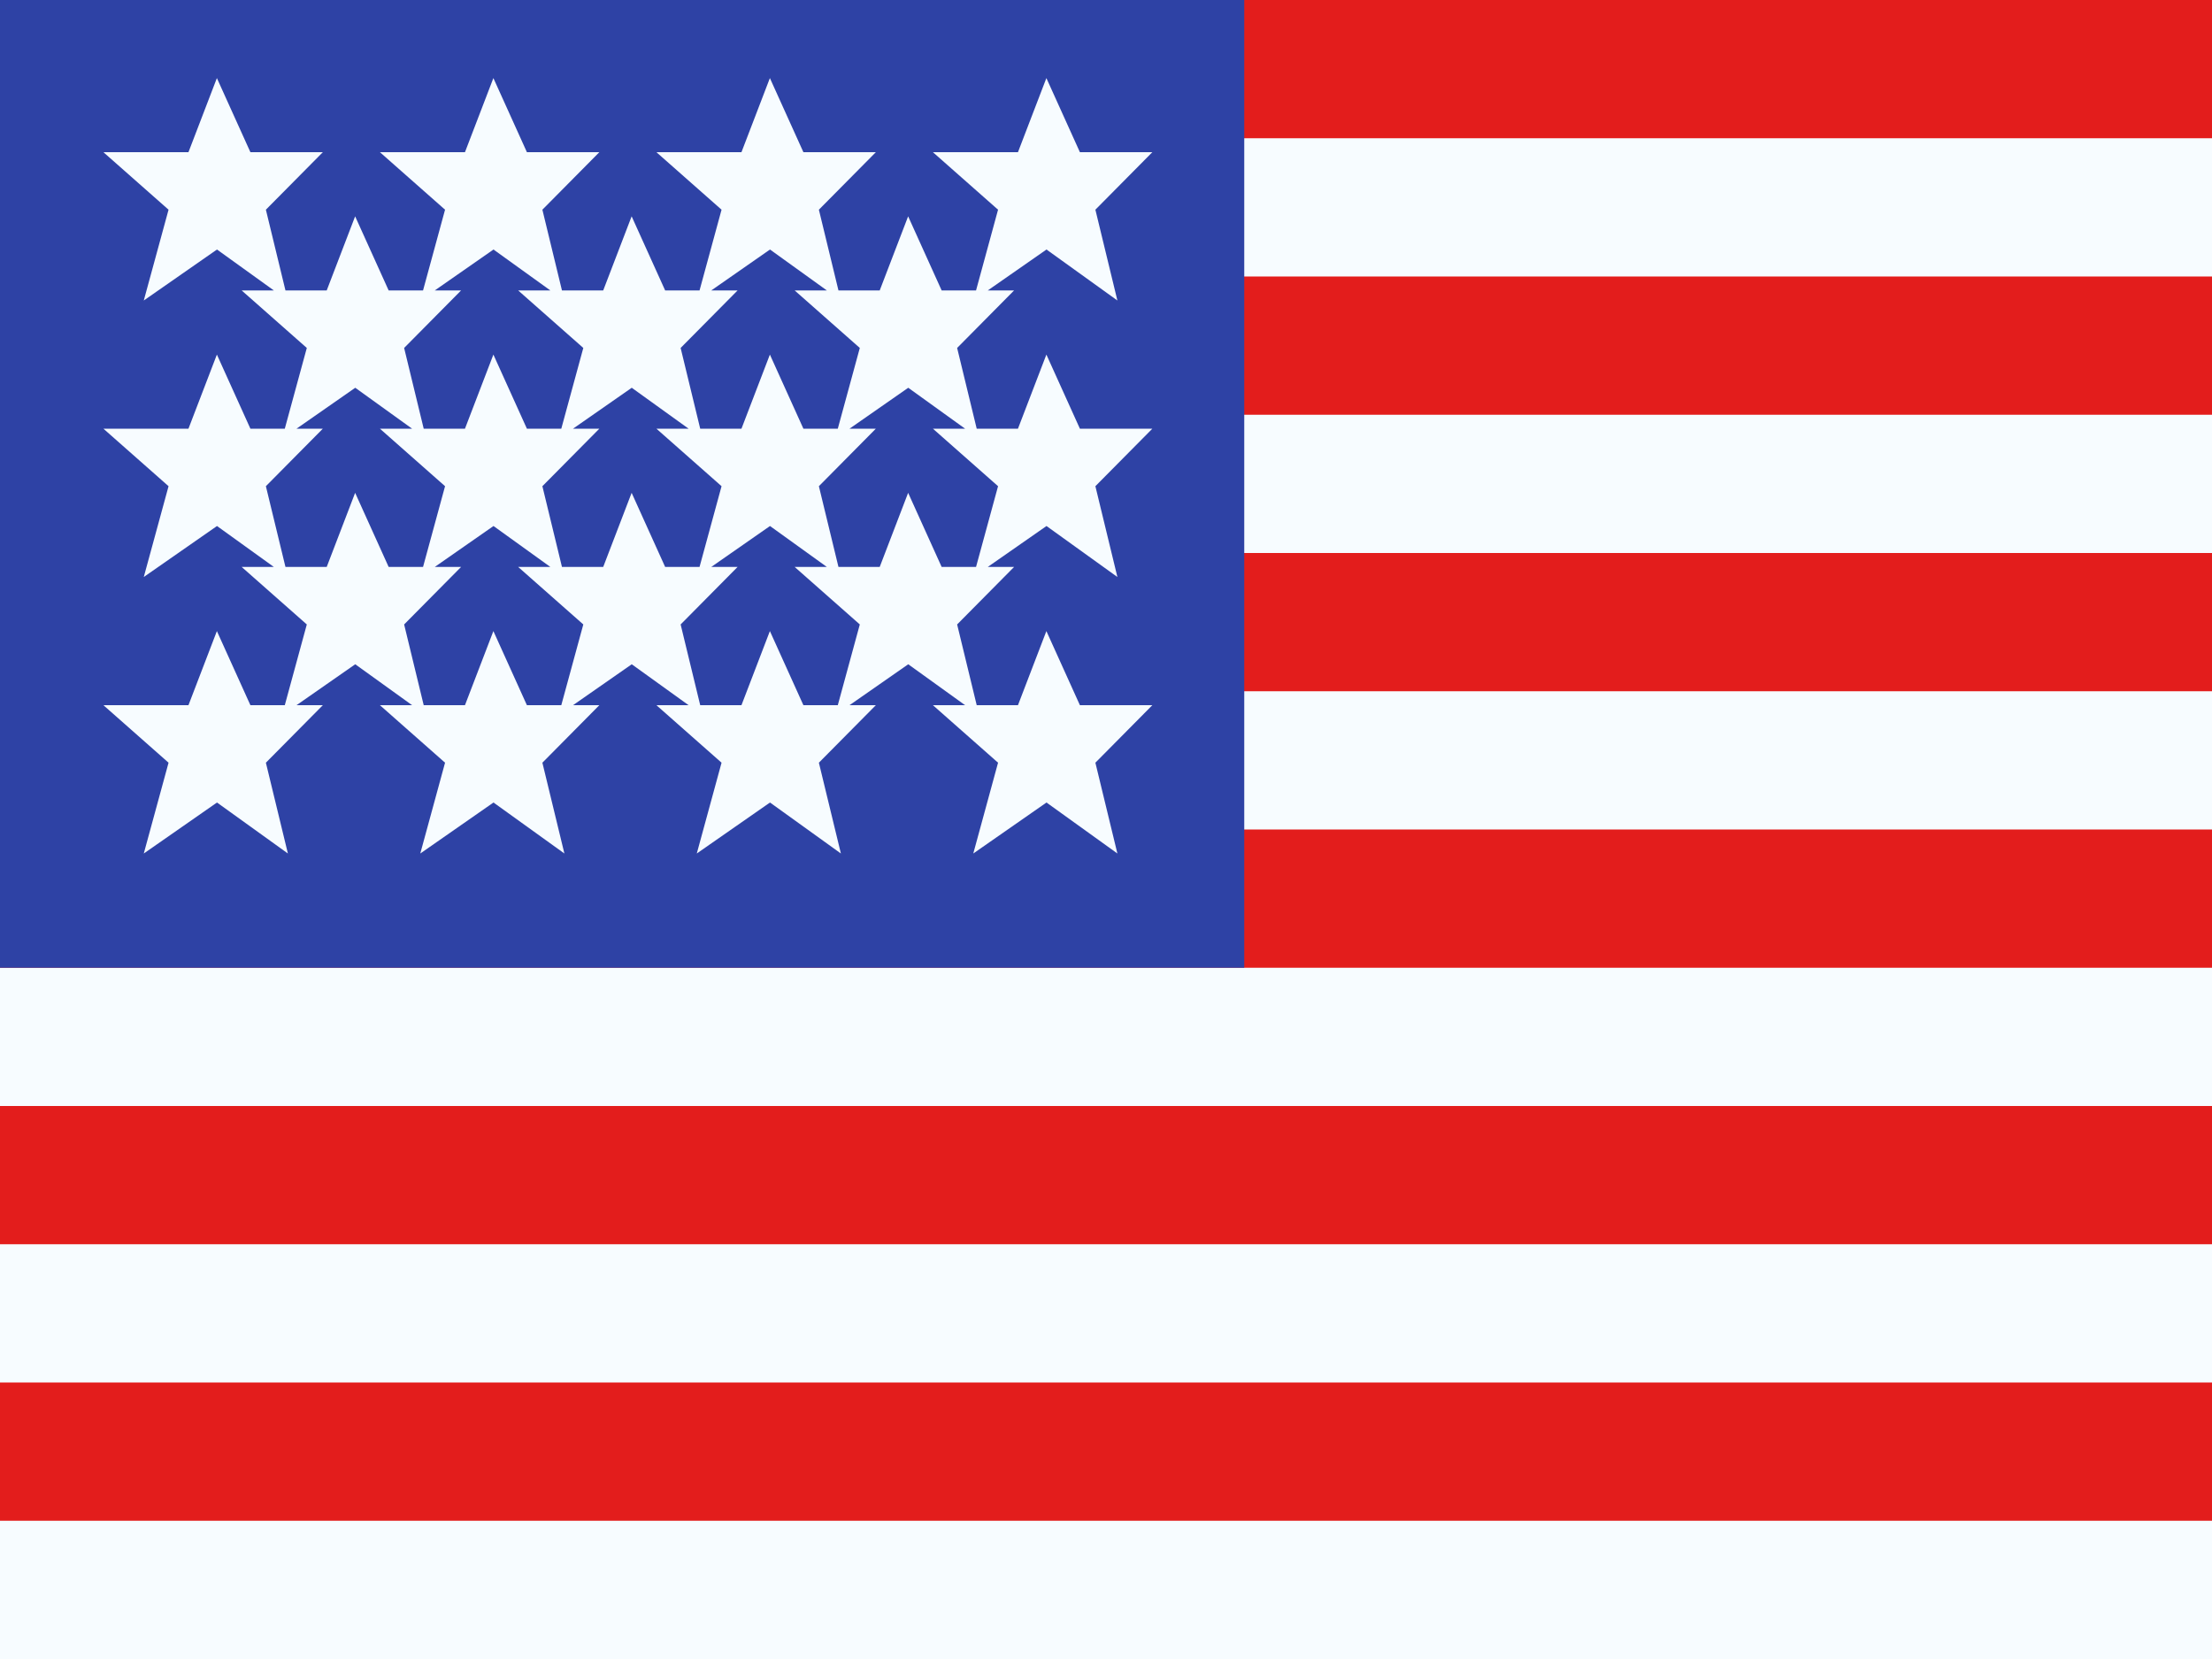
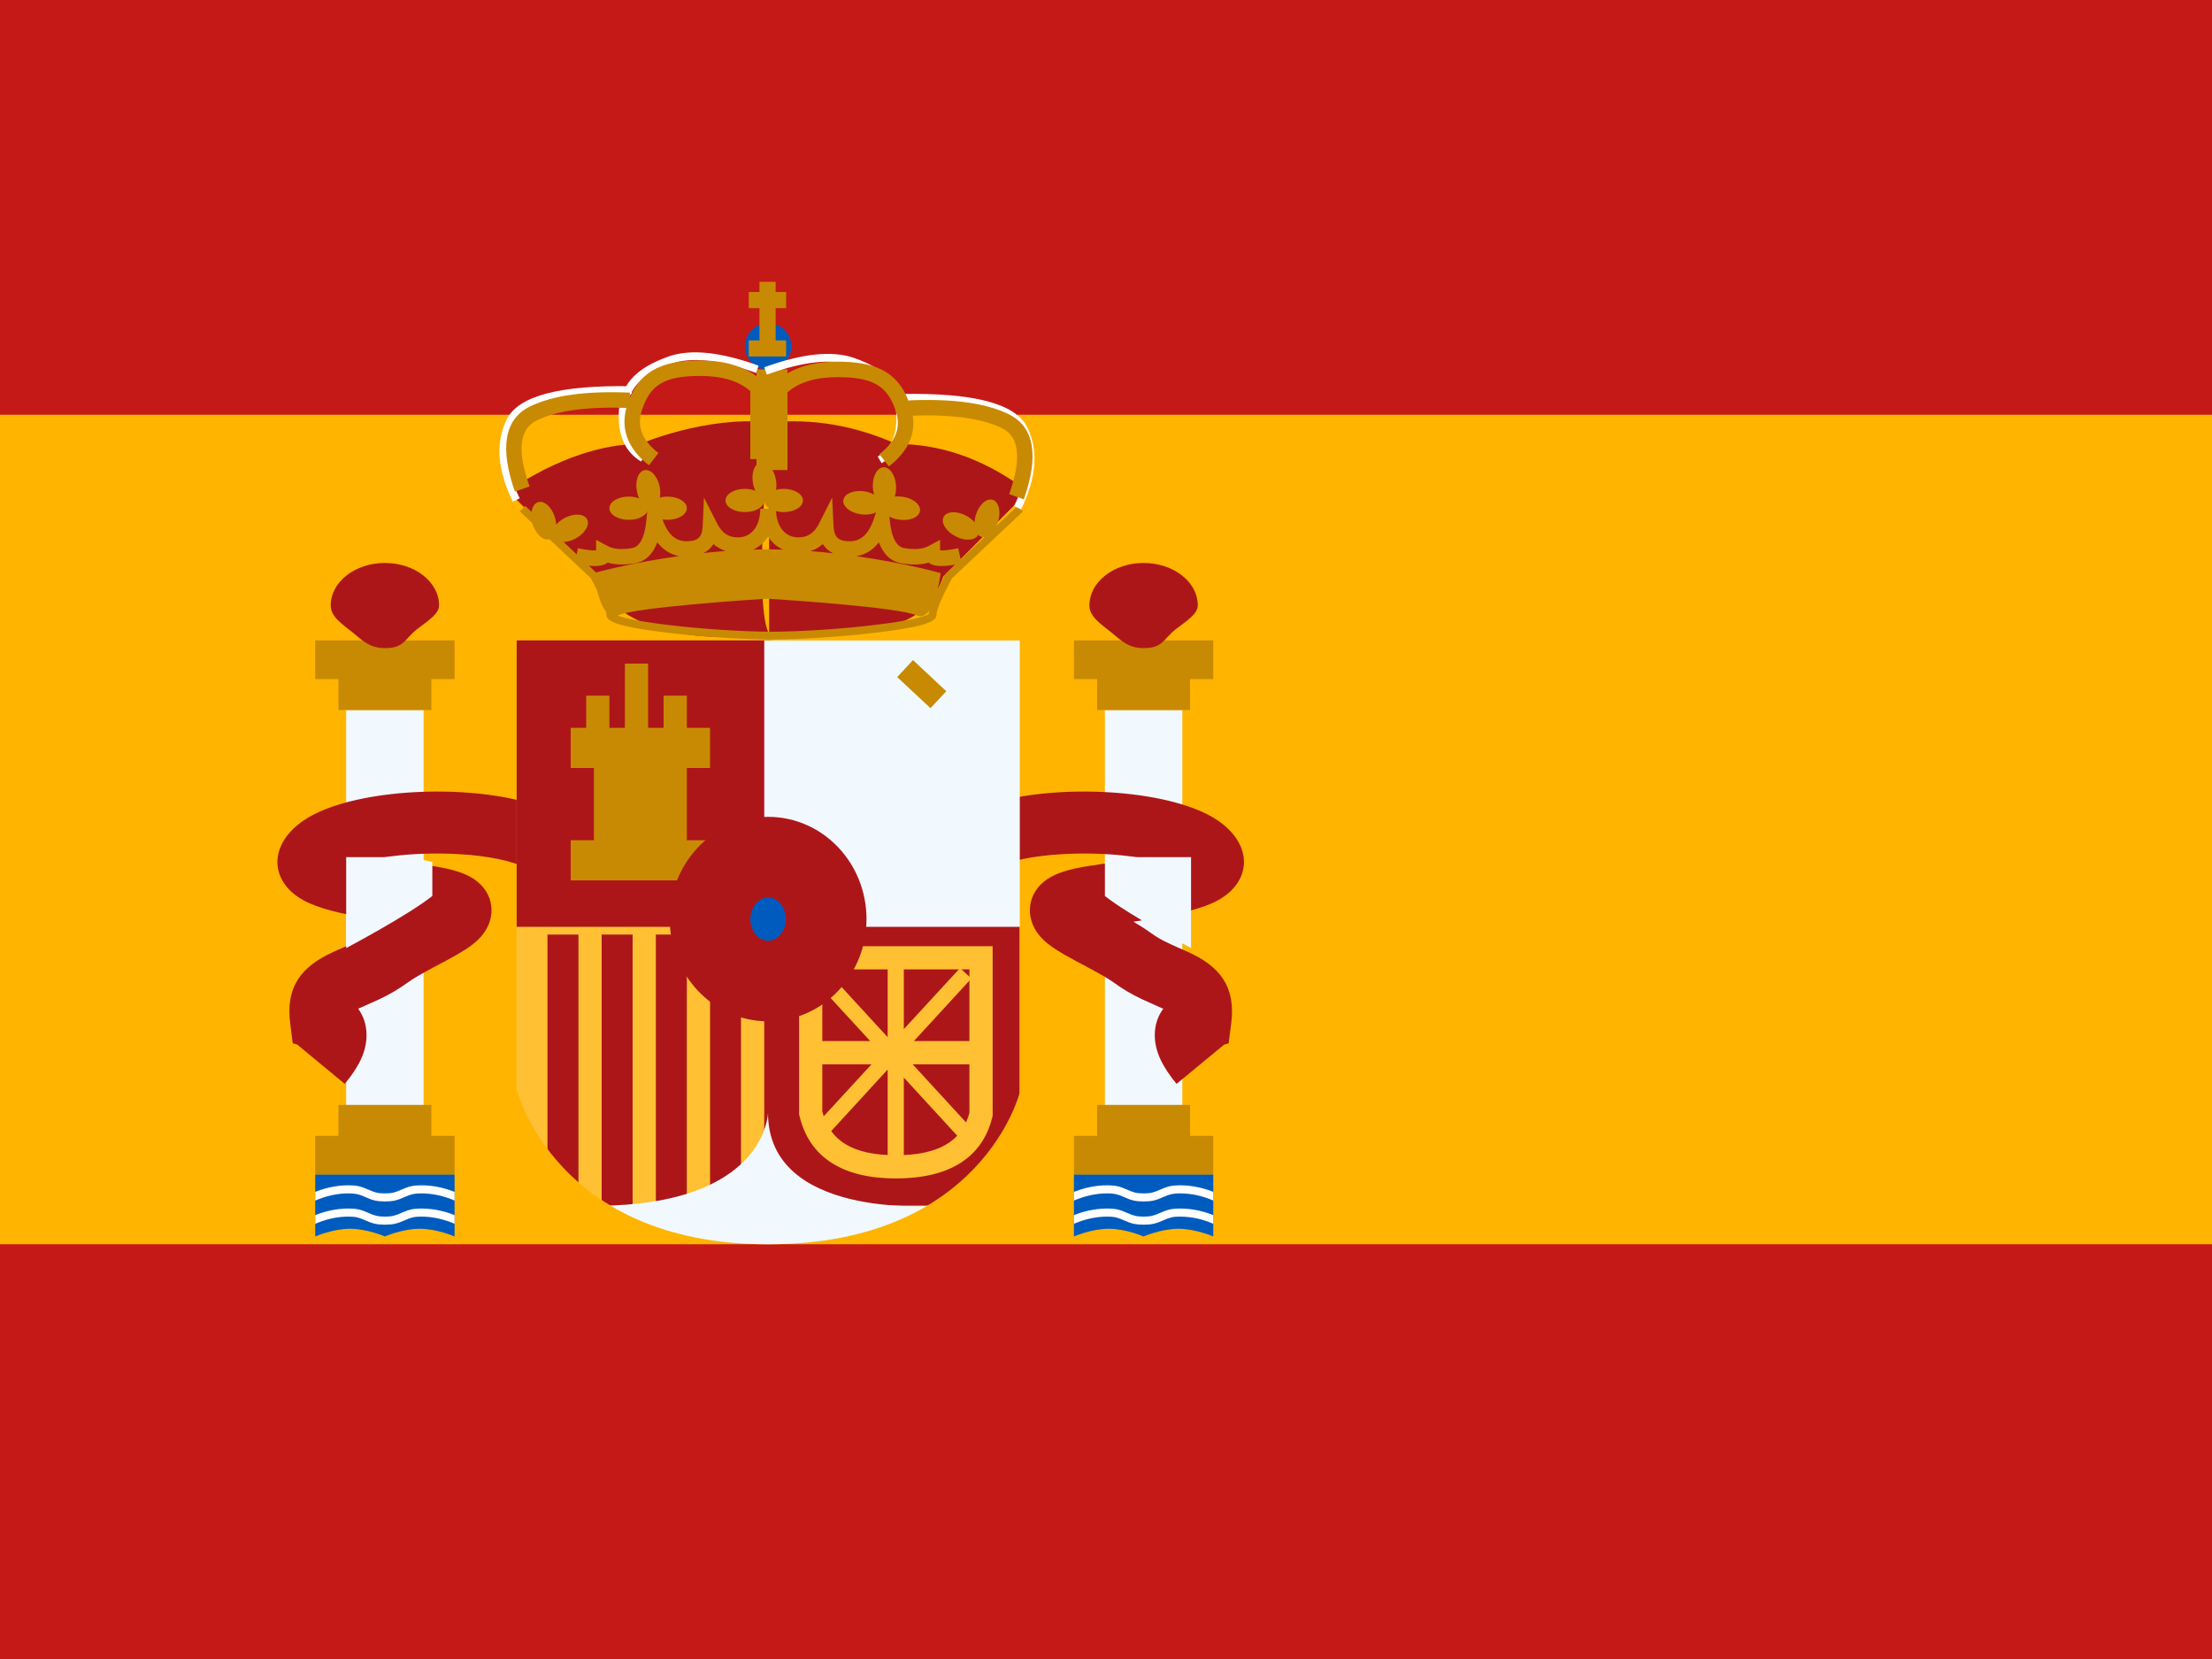
<svg xmlns="http://www.w3.org/2000/svg" fill="none" height="15" viewBox="0 0 20 15" width="20">
-   <mask height="15" id="mask0" mask-type="alpha" maskUnits="userSpaceOnUse" width="20" x="0" y="0">
+   <g clip-path="url(#clip0_270_60959)">
    <rect fill="white" height="15" width="20" />
-   </mask>
-   <g mask="url(#mask0)">
-     <path clip-rule="evenodd" d="M0 0H20V15H0V0Z" fill="#E31D1C" fill-rule="evenodd" />
-     <path clip-rule="evenodd" d="M0 1.25V2.5H20V1.25H0ZM0 3.75V5H20V3.75H0ZM0 7.5V6.25H20V7.5H0ZM0 8.75V10H20V8.75H0ZM0 12.5V11.25H20V12.5H0ZM0 15V13.75H20V15H0Z" fill="#F7FCFF" fill-rule="evenodd" />
-     <rect fill="#2E42A5" height="8.75" width="11.25" />
-     <path clip-rule="evenodd" d="M1.3 2.717L1.962 2.256L2.476 2.626H2.185L2.774 3.146L2.575 3.876H2.264L1.961 3.206L1.704 3.876H0.935L1.524 4.396L1.3 5.217L1.962 4.756L2.476 5.126H2.185L2.774 5.646L2.575 6.376H2.264L1.961 5.706L1.704 6.376H0.935L1.524 6.896L1.3 7.717L1.962 7.256L2.603 7.717L2.404 6.896L2.919 6.376H2.681L3.212 6.006L3.726 6.376H3.435L4.024 6.896L3.8 7.717L4.462 7.256L5.103 7.717L4.904 6.896L5.419 6.376H5.181L5.712 6.006L6.226 6.376H5.935L6.524 6.896L6.3 7.717L6.962 7.256L7.603 7.717L7.404 6.896L7.919 6.376H7.681L8.212 6.006L8.726 6.376H8.435L9.024 6.896L8.8 7.717L9.462 7.256L10.103 7.717L9.904 6.896L10.419 6.376H9.764L9.461 5.706L9.204 6.376H8.831L8.654 5.646L9.169 5.126H8.931L9.462 4.756L10.103 5.217L9.904 4.396L10.419 3.876H9.764L9.461 3.206L9.204 3.876H8.831L8.654 3.146L9.169 2.626H8.931L9.462 2.256L10.103 2.717L9.904 1.896L10.419 1.376H9.764L9.461 0.706L9.204 1.376H8.435L9.024 1.896L8.825 2.626H8.514L8.211 1.956L7.954 2.626H7.581L7.404 1.896L7.919 1.376H7.264L6.961 0.706L6.704 1.376H5.935L6.524 1.896L6.325 2.626H6.014L5.711 1.956L5.454 2.626H5.081L4.904 1.896L5.419 1.376H4.764L4.461 0.706L4.204 1.376H3.435L4.024 1.896L3.825 2.626H3.514L3.211 1.956L2.954 2.626H2.581L2.404 1.896L2.919 1.376H2.264L1.961 0.706L1.704 1.376H0.935L1.524 1.896L1.3 2.717ZM8.825 5.126L9.024 4.396L8.435 3.876H8.726L8.212 3.506L7.681 3.876H7.919L7.404 4.396L7.581 5.126H7.954L8.211 4.456L8.514 5.126H8.825ZM7.476 5.126L6.962 4.756L6.431 5.126H6.669L6.154 5.646L6.331 6.376H6.704L6.961 5.706L7.264 6.376H7.575L7.774 5.646L7.185 5.126H7.476ZM5.274 5.646L5.075 6.376H4.764L4.461 5.706L4.204 6.376H3.831L3.654 5.646L4.169 5.126H3.931L4.462 4.756L4.976 5.126H4.685L5.274 5.646ZM5.454 5.126H5.081L4.904 4.396L5.419 3.876H5.181L5.712 3.506L6.226 3.876H5.935L6.524 4.396L6.325 5.126H6.014L5.711 4.456L5.454 5.126ZM3.825 5.126L4.024 4.396L3.435 3.876H3.726L3.212 3.506L2.681 3.876H2.919L2.404 4.396L2.581 5.126H2.954L3.211 4.456L3.514 5.126H3.825ZM7.774 3.146L7.575 3.876H7.264L6.961 3.206L6.704 3.876H6.331L6.154 3.146L6.669 2.626H6.431L6.962 2.256L7.476 2.626H7.185L7.774 3.146ZM4.976 2.626L4.462 2.256L3.931 2.626H4.169L3.654 3.146L3.831 3.876H4.204L4.461 3.206L4.764 3.876H5.075L5.274 3.146L4.685 2.626H4.976Z" fill="#F7FCFF" fill-rule="evenodd" />
+     <path clip-rule="evenodd" d="M0 0V15H20V0H0Z" fill="#FFB400" fill-rule="evenodd" />
+     <mask height="15" id="mask0_270_60959" maskUnits="userSpaceOnUse" style="mask-type:luminance" width="20" x="0" y="0">
+       <path clip-rule="evenodd" d="M0 0V15H20V0H0Z" fill="white" fill-rule="evenodd" />
+     </mask>
+     <g mask="url(#mask0_270_60959)">
+       <path clip-rule="evenodd" d="M0 0V3.75H20V0H0Z" fill="#C51918" fill-rule="evenodd" />
+       <path clip-rule="evenodd" d="M0 11.25V15H20V11.25H0Z" fill="#C51918" fill-rule="evenodd" />
+       <rect fill="#F1F9FF" height="3.64" width="0.7" x="3.13" y="6.42" />
+       <path clip-rule="evenodd" d="M4.11 5.79H2.85V6.14H3.06V6.42H3.9V6.14H4.11V5.79Z" fill="#C88A02" fill-rule="evenodd" />
+       <path clip-rule="evenodd" d="M3.9 10.27H4.11V10.62H2.85V10.27H3.06V9.99H3.9V10.27Z" fill="#C88A02" fill-rule="evenodd" />
+       <path clip-rule="evenodd" d="M3.48 5.86C3.632 5.86 3.648 5.803 3.738 5.717C3.807 5.65 3.97 5.568 3.97 5.475C3.97 5.262 3.751 5.09 3.48 5.09C3.209 5.09 2.99 5.262 2.99 5.475C2.99 5.579 3.102 5.648 3.187 5.717C3.276 5.79 3.341 5.86 3.48 5.86Z" fill="#AD1619" fill-rule="evenodd" />
+       <path clip-rule="evenodd" d="M2.85 10.62H4.11V11.18C4.11 11.18 3.953 11.11 3.795 11.11C3.638 11.11 3.48 11.18 3.48 11.18C3.48 11.18 3.323 11.11 3.165 11.11C3.008 11.11 2.85 11.18 2.85 11.18V10.62Z" fill="#005BBF" fill-rule="evenodd" />
+       <mask height="2" id="mask1_270_60959" maskUnits="userSpaceOnUse" style="mask-type:luminance" width="3" x="2" y="10">
+         <path clip-rule="evenodd" d="M2.85 10.62H4.11V11.18C4.11 11.18 3.953 11.11 3.795 11.11C3.638 11.11 3.48 11.18 3.48 11.18C3.48 11.18 3.323 11.11 3.165 11.11C3.008 11.11 2.85 11.18 2.85 11.18V10.62Z" fill="white" fill-rule="evenodd" />
+       </mask>
+       <g mask="url(#mask1_270_60959)">
+         <path d="M2.839 11.07L2.811 11.003C2.925 10.952 3.038 10.927 3.153 10.927C3.226 10.927 3.265 10.937 3.33 10.966C3.388 10.992 3.417 11 3.48 11C3.543 11 3.573 10.992 3.63 10.966C3.696 10.937 3.734 10.927 3.808 10.927C3.922 10.927 4.036 10.952 4.149 11.003L4.122 11.07C4.017 11.023 3.912 11 3.808 11C3.745 11 3.715 11.008 3.658 11.034C3.592 11.063 3.554 11.073 3.48 11.073C3.407 11.073 3.368 11.063 3.303 11.034C3.245 11.008 3.215 11 3.153 11C3.048 11 2.944 11.023 2.839 11.07Z" fill="white" />
+         <path d="M2.839 10.86L2.811 10.793C2.925 10.742 3.038 10.717 3.153 10.717C3.226 10.717 3.265 10.727 3.33 10.756C3.388 10.782 3.417 10.79 3.48 10.79C3.543 10.79 3.573 10.782 3.63 10.756C3.696 10.727 3.734 10.717 3.808 10.717C3.922 10.717 4.036 10.742 4.149 10.793L4.122 10.86C4.017 10.813 3.912 10.79 3.808 10.79C3.745 10.79 3.715 10.798 3.658 10.823C3.592 10.853 3.554 10.863 3.48 10.863C3.407 10.863 3.368 10.853 3.303 10.823C3.245 10.798 3.215 10.79 3.153 10.79C3.048 10.79 2.944 10.813 2.839 10.86Z" fill="white" />
+       </g>
+       <rect fill="#F1F9FF" height="3.64" width="0.7" x="9.99" y="6.42" />
+       <path clip-rule="evenodd" d="M10.97 5.79H9.71V6.14H9.92V6.42H10.76V6.14H10.97V5.79Z" fill="#C88A02" fill-rule="evenodd" />
+       <path clip-rule="evenodd" d="M10.76 10.27H10.97V10.62H9.71V10.27H9.92V9.99H10.76V10.27Z" fill="#C88A02" fill-rule="evenodd" />
+       <path clip-rule="evenodd" d="M10.34 5.86C10.492 5.86 10.508 5.803 10.598 5.717C10.668 5.65 10.83 5.568 10.83 5.475C10.83 5.262 10.611 5.09 10.34 5.09C10.069 5.09 9.85 5.262 9.85 5.475C9.85 5.579 9.962 5.648 10.047 5.717C10.136 5.79 10.201 5.86 10.34 5.86Z" fill="#AD1619" fill-rule="evenodd" />
+       <path clip-rule="evenodd" d="M9.71 10.62H10.97V11.18C10.97 11.18 10.812 11.11 10.655 11.11C10.498 11.11 10.34 11.18 10.34 11.18C10.34 11.18 10.182 11.11 10.025 11.11C9.867 11.11 9.71 11.18 9.71 11.18V10.62Z" fill="#005BBF" fill-rule="evenodd" />
+       <mask height="2" id="mask2_270_60959" maskUnits="userSpaceOnUse" style="mask-type:luminance" width="2" x="9" y="10">
+         <path clip-rule="evenodd" d="M9.71 10.62H10.97V11.18C10.97 11.18 10.812 11.11 10.655 11.11C10.498 11.11 10.34 11.18 10.34 11.18C10.34 11.18 10.182 11.11 10.025 11.11C9.867 11.11 9.71 11.18 9.71 11.18V10.62Z" fill="white" fill-rule="evenodd" />
+       </mask>
+       <g mask="url(#mask2_270_60959)">
+         <path d="M9.699 11.07L9.671 11.003C9.785 10.952 9.898 10.927 10.013 10.927C10.086 10.927 10.125 10.937 10.19 10.966C10.248 10.992 10.277 11 10.34 11C10.403 11 10.433 10.992 10.49 10.966C10.556 10.937 10.594 10.927 10.668 10.927C10.782 10.927 10.896 10.952 11.009 11.003L10.982 11.07C10.877 11.023 10.772 11 10.668 11C10.605 11 10.575 11.008 10.518 11.034C10.452 11.063 10.414 11.073 10.34 11.073C10.267 11.073 10.228 11.063 10.163 11.034C10.105 11.008 10.075 11 10.013 11C9.908 11 9.804 11.023 9.699 11.07Z" fill="white" />
+         <path d="M9.699 10.86L9.671 10.793C9.785 10.742 9.898 10.717 10.013 10.717C10.086 10.717 10.125 10.727 10.19 10.756C10.248 10.782 10.277 10.79 10.34 10.79C10.403 10.79 10.433 10.782 10.49 10.756C10.556 10.727 10.594 10.717 10.668 10.717C10.782 10.717 10.896 10.742 11.009 10.793L10.982 10.86C10.877 10.813 10.772 10.79 10.668 10.79C10.605 10.79 10.575 10.798 10.518 10.823C10.452 10.853 10.414 10.863 10.34 10.863C10.267 10.863 10.228 10.853 10.163 10.823C10.105 10.798 10.075 10.79 10.013 10.79C9.908 10.79 9.804 10.813 9.699 10.86Z" fill="white" />
+       </g>
+       <path clip-rule="evenodd" d="M3.117 9.8C3.244 9.647 3.314 9.508 3.314 9.36C3.314 9.267 3.287 9.186 3.238 9.12L3.246 9.117C3.245 9.117 3.385 9.056 3.433 9.033C3.523 8.99 3.603 8.944 3.68 8.888C3.729 8.852 3.796 8.813 3.896 8.759L3.991 8.708L4.017 8.695C4.066 8.668 4.102 8.648 4.136 8.629C4.242 8.567 4.312 8.517 4.365 8.449C4.492 8.288 4.466 8.071 4.288 7.95C4.201 7.891 4.084 7.857 3.912 7.83L3.877 7.825L3.666 7.792C3.584 7.779 3.511 7.767 3.445 7.756C3.876 7.684 4.49 7.71 4.761 7.85L5.017 7.352C4.467 7.068 3.211 7.097 2.743 7.42C2.399 7.657 2.445 8.015 2.803 8.169C2.952 8.233 3.147 8.276 3.508 8.334C3.447 8.369 3.397 8.401 3.351 8.435C3.303 8.469 3.252 8.499 3.191 8.528C3.161 8.542 3.074 8.581 3.034 8.598L3.014 8.607C2.723 8.739 2.581 8.923 2.624 9.254L2.647 9.433L2.688 9.445L3.117 9.8ZM2.757 9.337L2.756 9.34L2.757 9.338L2.757 9.337ZM10.441 9.36C10.441 9.508 10.512 9.647 10.638 9.8L11.068 9.445L11.109 9.433L11.132 9.254C11.174 8.923 11.033 8.739 10.741 8.607L10.721 8.598L10.721 8.598C10.681 8.581 10.594 8.542 10.565 8.528C10.503 8.499 10.452 8.469 10.405 8.435C10.358 8.401 10.308 8.369 10.248 8.334C10.608 8.276 10.803 8.233 10.953 8.169C11.31 8.015 11.357 7.657 11.013 7.42C10.544 7.097 9.289 7.068 8.738 7.352L8.995 7.85C9.265 7.71 9.88 7.684 10.31 7.756C10.245 7.767 10.171 7.779 10.089 7.792L9.879 7.825L9.843 7.83C9.671 7.857 9.554 7.891 9.467 7.95C9.29 8.071 9.264 8.288 9.39 8.449C9.444 8.517 9.513 8.567 9.619 8.629C9.653 8.648 9.69 8.668 9.739 8.695L9.764 8.708L9.859 8.759C9.96 8.813 10.026 8.852 10.076 8.888C10.153 8.944 10.232 8.99 10.322 9.033C10.371 9.056 10.51 9.117 10.509 9.117L10.518 9.12C10.469 9.186 10.441 9.267 10.441 9.36Z" fill="#AD1619" fill-rule="evenodd" />
+       <path d="M3.702 7.75L3.909 7.793V8.101C3.689 8.276 3.13 8.572 3.13 8.572V7.75H3.702Z" fill="#F1F9FF" />
+       <path d="M10.197 7.75L9.99 7.793V8.101C10.21 8.276 10.769 8.572 10.769 8.572V7.75H10.197Z" fill="#F1F9FF" />
+       <path clip-rule="evenodd" d="M9.235 4.504V4.401C8.875 4.143 8.498 4.014 8.104 4.014C7.726 3.846 7.344 3.782 6.957 3.819C6.957 3.818 6.957 3.817 6.957 3.817C6.375 3.76 5.789 4.014 5.789 4.014C5.198 4.014 4.657 4.401 4.657 4.401V4.504L5.364 5.213C5.364 5.213 5.562 5.895 6.954 5.735V5.737C6.954 5.737 7.875 5.711 7.94 5.69C7.966 5.681 7.993 5.674 8.02 5.666C8.2 5.613 8.406 5.553 8.529 5.213L9.235 4.504ZM6.954 3.85C6.934 4.086 6.819 5.509 6.954 5.73V3.85Z" fill="#AD1619" fill-rule="evenodd" />
+       <path clip-rule="evenodd" d="M5.196 5.093L5.197 5.091L4.7 4.624L4.748 4.573L5.214 5.012L5.226 4.957C5.302 4.973 5.358 4.979 5.39 4.976V4.881L5.494 4.937C5.544 4.964 5.617 4.972 5.713 4.956C5.783 4.945 5.831 4.863 5.846 4.689L5.878 4.337L5.983 4.674C6.031 4.826 6.103 4.894 6.207 4.894C6.308 4.894 6.348 4.857 6.353 4.763L6.365 4.499L6.485 4.735C6.528 4.82 6.588 4.859 6.672 4.859C6.793 4.859 6.874 4.758 6.874 4.6H6.876H7.014H7.016C7.016 4.758 7.097 4.859 7.218 4.859C7.302 4.859 7.362 4.82 7.405 4.735L7.524 4.499L7.537 4.763C7.542 4.857 7.582 4.894 7.683 4.894C7.787 4.894 7.859 4.826 7.907 4.674L8.012 4.337L8.043 4.689C8.059 4.863 8.106 4.945 8.177 4.956C8.273 4.972 8.345 4.964 8.396 4.937L8.5 4.881V4.976C8.532 4.979 8.588 4.973 8.664 4.957L8.686 5.058L9.202 4.573L9.25 4.624L8.608 5.228C8.514 5.401 8.467 5.514 8.467 5.562C8.467 5.634 8.279 5.677 7.913 5.721C7.626 5.755 7.287 5.778 7.01 5.782V5.782L6.975 5.782L6.94 5.782V5.782C6.663 5.778 6.324 5.755 6.037 5.721C5.67 5.677 5.483 5.634 5.483 5.562C5.483 5.553 5.481 5.542 5.478 5.528C5.441 5.481 5.415 5.404 5.397 5.334C5.381 5.302 5.363 5.266 5.342 5.228L5.2 5.094L5.196 5.093ZM8.637 5.105C8.522 5.125 8.44 5.123 8.396 5.087C8.327 5.107 8.246 5.109 8.154 5.094C8.056 5.078 7.988 5.013 7.946 4.904C7.893 4.973 7.825 5.015 7.743 5.029C8.191 5.092 8.505 5.182 8.505 5.182C8.505 5.182 8.497 5.248 8.478 5.326C8.498 5.285 8.522 5.24 8.549 5.19L8.556 5.181L8.637 5.105ZM7.532 5.002C7.493 4.983 7.462 4.955 7.439 4.919C7.406 4.948 7.368 4.97 7.326 4.983C7.396 4.988 7.465 4.995 7.532 5.002ZM7.079 4.969C7.024 4.944 6.979 4.904 6.945 4.852C6.911 4.903 6.866 4.944 6.812 4.969C6.844 4.968 6.877 4.967 6.909 4.967V4.967L6.937 4.967L6.965 4.967V4.967C7.003 4.967 7.041 4.968 7.079 4.969ZM5.389 5.176L5.324 5.115C5.402 5.123 5.46 5.115 5.494 5.087C5.563 5.107 5.644 5.109 5.736 5.094C5.834 5.078 5.902 5.013 5.943 4.904C5.996 4.971 6.061 5.013 6.14 5.028C5.753 5.082 5.465 5.156 5.389 5.176ZM6.561 4.982C6.493 4.987 6.427 4.993 6.362 5C6.399 4.981 6.429 4.953 6.451 4.919C6.483 4.947 6.52 4.969 6.561 4.982ZM8.283 5.563C8.332 5.586 8.371 5.563 8.403 5.519C8.4 5.531 8.398 5.542 8.398 5.552C8.393 5.555 8.387 5.558 8.379 5.562C8.356 5.571 8.321 5.582 8.275 5.592C8.185 5.613 8.057 5.633 7.905 5.651C7.608 5.687 7.255 5.71 6.975 5.712C6.695 5.71 6.342 5.687 6.045 5.651C5.893 5.633 5.765 5.613 5.675 5.592C5.637 5.583 5.606 5.575 5.583 5.566C5.586 5.565 5.588 5.564 5.591 5.563C5.744 5.492 6.755 5.424 6.937 5.413C7.119 5.424 8.13 5.492 8.283 5.563ZM8.476 5.55L8.475 5.552L8.476 5.551L8.476 5.55Z" fill="#C88A02" fill-rule="evenodd" />
+       <path clip-rule="evenodd" d="M6.945 3.342C7.061 3.342 7.155 3.248 7.155 3.132C7.155 3.016 7.061 2.922 6.945 2.922C6.829 2.922 6.735 3.016 6.735 3.132C6.735 3.248 6.829 3.342 6.945 3.342Z" fill="#005BBF" fill-rule="evenodd" />
+       <path clip-rule="evenodd" d="M6.809 4.373C6.813 4.396 6.82 4.418 6.829 4.437C6.802 4.426 6.77 4.42 6.735 4.42C6.638 4.42 6.56 4.467 6.56 4.525C6.56 4.583 6.638 4.63 6.735 4.63C6.832 4.63 6.91 4.583 6.91 4.525C6.91 4.583 6.988 4.63 7.085 4.63C7.182 4.63 7.26 4.583 7.26 4.525C7.26 4.467 7.182 4.42 7.085 4.42C7.061 4.42 7.037 4.423 7.016 4.429C7.022 4.4 7.021 4.367 7.015 4.333C6.996 4.238 6.935 4.17 6.878 4.181C6.821 4.192 6.79 4.278 6.809 4.373ZM6.91 4.525L6.91 4.522L6.91 4.522L6.91 4.525ZM5.779 4.507C5.77 4.488 5.763 4.466 5.759 4.443C5.74 4.348 5.771 4.262 5.828 4.251C5.885 4.24 5.946 4.308 5.965 4.403C5.971 4.437 5.972 4.47 5.966 4.499C5.987 4.493 6.011 4.49 6.035 4.49C6.132 4.49 6.21 4.537 6.21 4.595C6.21 4.653 6.132 4.7 6.035 4.7C5.938 4.7 5.86 4.653 5.86 4.595L5.86 4.592L5.86 4.592L5.86 4.595C5.86 4.653 5.782 4.7 5.685 4.7C5.588 4.7 5.51 4.653 5.51 4.595C5.51 4.537 5.588 4.49 5.685 4.49C5.72 4.49 5.752 4.496 5.779 4.507ZM7.971 4.571C7.963 4.628 7.879 4.664 7.783 4.65C7.688 4.637 7.617 4.579 7.625 4.522C7.633 4.465 7.717 4.429 7.813 4.442C7.847 4.447 7.878 4.458 7.903 4.472C7.897 4.451 7.893 4.429 7.892 4.406C7.887 4.309 7.93 4.229 7.988 4.225C8.046 4.222 8.097 4.298 8.102 4.395C8.103 4.429 8.099 4.462 8.09 4.49C8.112 4.487 8.135 4.488 8.159 4.491C8.255 4.504 8.326 4.562 8.318 4.619C8.31 4.677 8.226 4.712 8.13 4.699C8.034 4.686 7.963 4.628 7.971 4.571ZM7.971 4.571L7.972 4.567L7.972 4.568L7.971 4.571ZM8.638 4.848C8.723 4.894 8.814 4.889 8.842 4.838L8.843 4.835C8.851 4.844 8.861 4.85 8.873 4.854C8.928 4.871 8.996 4.809 9.024 4.717C9.053 4.625 9.03 4.536 8.975 4.519C8.92 4.502 8.852 4.563 8.823 4.656C8.817 4.678 8.813 4.7 8.811 4.721C8.792 4.7 8.767 4.679 8.736 4.663C8.651 4.617 8.56 4.622 8.532 4.673C8.505 4.725 8.552 4.803 8.638 4.848ZM5.203 4.87C5.118 4.915 5.026 4.91 4.999 4.859C4.999 4.858 4.998 4.857 4.998 4.856C4.989 4.865 4.979 4.872 4.968 4.875C4.913 4.892 4.845 4.831 4.816 4.739C4.788 4.646 4.81 4.557 4.866 4.54C4.921 4.524 4.989 4.585 5.017 4.677C5.024 4.7 5.028 4.722 5.029 4.743C5.048 4.721 5.074 4.701 5.104 4.684C5.19 4.639 5.281 4.644 5.308 4.695C5.335 4.746 5.288 4.824 5.203 4.87Z" fill="#C88A02" fill-rule="evenodd" />
+       <path clip-rule="evenodd" d="M6.867 2.548H7.013V2.64H7.108V2.786H7.013V3.078H7.108V3.223H6.77V3.078H6.867V2.786H6.77V2.64H6.867V2.548Z" fill="#C88A02" fill-rule="evenodd" />
+       <rect fill="#C88A02" height="0.91" width="0.28" x="6.84" y="3.34" />
+       <path d="M5.713 3.492L5.712 3.562C5.091 3.552 4.735 3.642 4.645 3.823C4.551 4.009 4.568 4.236 4.699 4.506L4.636 4.536C4.497 4.249 4.478 4 4.582 3.791C4.689 3.577 5.066 3.481 5.713 3.492Z" fill="white" />
+       <path d="M5.833 4.113L5.797 4.173C5.662 4.093 5.594 3.955 5.594 3.765C5.594 3.492 5.735 3.332 6.046 3.223C6.244 3.153 6.515 3.182 6.859 3.306L6.836 3.372C6.505 3.252 6.249 3.225 6.069 3.289C5.784 3.389 5.664 3.525 5.664 3.765C5.664 3.932 5.72 4.046 5.833 4.113Z" fill="white" />
+       <path d="M4.788 4.398L4.656 4.445C4.518 4.055 4.558 3.79 4.792 3.675C4.998 3.574 5.299 3.533 5.696 3.55L5.69 3.689C5.314 3.674 5.035 3.712 4.853 3.801C4.699 3.876 4.671 4.067 4.788 4.398Z" fill="#C88A02" />
+       <path d="M6.331 3.399C6.011 3.399 5.879 3.477 5.804 3.707C5.756 3.854 5.803 3.979 5.953 4.096L5.867 4.207C5.673 4.055 5.604 3.87 5.671 3.664C5.767 3.371 5.955 3.259 6.331 3.259C6.577 3.259 6.769 3.324 6.903 3.456L6.924 3.476V4.151H6.784V3.536C6.68 3.445 6.53 3.399 6.331 3.399Z" fill="#C88A02" />
+       <path d="M8.156 3.562L8.157 3.632C8.778 3.622 9.134 3.712 9.224 3.893C9.317 4.079 9.3 4.306 9.169 4.576L9.232 4.606C9.372 4.319 9.391 4.07 9.287 3.861C9.179 3.647 8.803 3.551 8.156 3.562Z" fill="white" />
+       <path d="M7.936 4.128L7.972 4.188C8.107 4.107 8.175 3.969 8.175 3.78C8.175 3.507 8.035 3.347 7.724 3.237C7.525 3.167 7.254 3.196 6.91 3.321L6.934 3.387C7.264 3.267 7.52 3.24 7.701 3.303C7.986 3.404 8.105 3.54 8.105 3.78C8.105 3.946 8.049 4.061 7.936 4.128Z" fill="white" />
+       <path d="M9.125 4.468L9.257 4.515C9.394 4.125 9.355 3.86 9.12 3.745C8.914 3.644 8.613 3.603 8.217 3.62L8.222 3.759C8.598 3.744 8.877 3.782 9.059 3.871C9.213 3.946 9.241 4.137 9.125 4.468Z" fill="#C88A02" />
+       <path d="M7.573 3.41C7.893 3.41 8.025 3.488 8.1 3.718C8.148 3.865 8.101 3.99 7.951 4.107L8.037 4.217C8.232 4.066 8.3 3.881 8.233 3.675C8.137 3.381 7.95 3.27 7.573 3.27C7.327 3.27 7.135 3.335 7.001 3.467L6.98 3.487V4.162H7.12V3.547C7.224 3.456 7.375 3.41 7.573 3.41Z" fill="#C88A02" />
+       <path clip-rule="evenodd" d="M4.67 5.79H9.22V9.878C9.22 9.878 8.882 11.25 6.945 11.25C5.008 11.25 4.67 9.842 4.67 9.842V5.79Z" fill="#E1E5E8" fill-rule="evenodd" opacity="0.3" />
+       <mask height="7" id="mask3_270_60959" maskUnits="userSpaceOnUse" style="mask-type:luminance" width="6" x="4" y="5">
+         <path clip-rule="evenodd" d="M4.67 5.79H9.22V9.878C9.22 9.878 8.882 11.25 6.945 11.25C5.008 11.25 4.67 9.842 4.67 9.842V5.79Z" fill="white" fill-rule="evenodd" />
+       </mask>
+       <g mask="url(#mask3_270_60959)">
+         <rect fill="#FFC034" height="2.73" width="2.31" x="4.67" y="8.31" />
+         <rect fill="#AD1619" height="2.59" width="0.28" x="4.95" y="8.45" />
+         <rect fill="#AD1619" height="2.59" width="0.28" x="5.93" y="8.45" />
+         <rect fill="#AD1619" height="2.59" width="0.28" x="5.44" y="8.45" />
+         <rect fill="#AD1619" height="2.59" width="0.28" x="6.42" y="8.45" />
+         <rect fill="#AD1619" height="2.66" width="2.31" x="4.67" y="5.72" />
+         <rect fill="#AD1619" height="2.66" width="2.31" x="6.91" y="8.24" />
+         <rect fill="#F1F9FF" height="2.59" width="2.45" x="6.91" y="5.79" />
+         <path clip-rule="evenodd" d="M5.65 6H5.86V6.581H6V6.29H6.21V6.581H6.42V6.944H6.21V7.597H6.42V7.96H5.16V7.597H5.37V6.944H5.16V6.581H5.3V6.29H5.51V6.581H5.65V6Z" fill="#C88A02" fill-rule="evenodd" />
+         <path d="M8.112 6.122L8.255 5.968L8.556 6.25L8.413 6.403L8.112 6.122Z" fill="#C88A02" />
+         <path clip-rule="evenodd" d="M8.975 10.088V8.555H7.225V10.075L7.228 10.087C7.316 10.464 7.618 10.655 8.1 10.655C8.581 10.655 8.883 10.469 8.972 10.1L8.975 10.088ZM8.1 10.445C7.713 10.445 7.502 10.315 7.435 10.05V8.765H8.765V10.062C8.698 10.318 8.487 10.445 8.1 10.445Z" fill="#FFC034" fill-rule="evenodd" />
+         <path clip-rule="evenodd" d="M8.172 8.683H8.026V9.378L7.452 8.753L7.348 8.847L7.868 9.413H7.397V9.623H7.759H7.88L7.348 10.201L7.452 10.296L8.026 9.67V10.482H8.172V9.743L8.68 10.296L8.783 10.201L8.252 9.623H8.845V9.413H8.263L8.783 8.847L8.68 8.753L8.172 9.305V8.683Z" fill="#FFC034" fill-rule="evenodd" />
+         <path clip-rule="evenodd" d="M8.427 10.902C8.427 10.902 6.944 11.018 6.944 10.062C6.944 10.062 6.93 10.902 5.382 10.902V11.657H8.427V10.902Z" fill="#F1F9FF" fill-rule="evenodd" />
+         <path clip-rule="evenodd" d="M6.945 8.87C7.235 8.87 7.47 8.619 7.47 8.31C7.47 8.001 7.235 7.75 6.945 7.75C6.655 7.75 6.42 8.001 6.42 8.31C6.42 8.619 6.655 8.87 6.945 8.87Z" fill="#005BBF" fill-rule="evenodd" stroke="#AD1619" stroke-width="0.729" />
+       </g>
+     </g>
  </g>
+   <defs>
+     <clipPath id="clip0_270_60959">
+       <rect fill="white" height="15" width="20" />
+     </clipPath>
+   </defs>
</svg>
